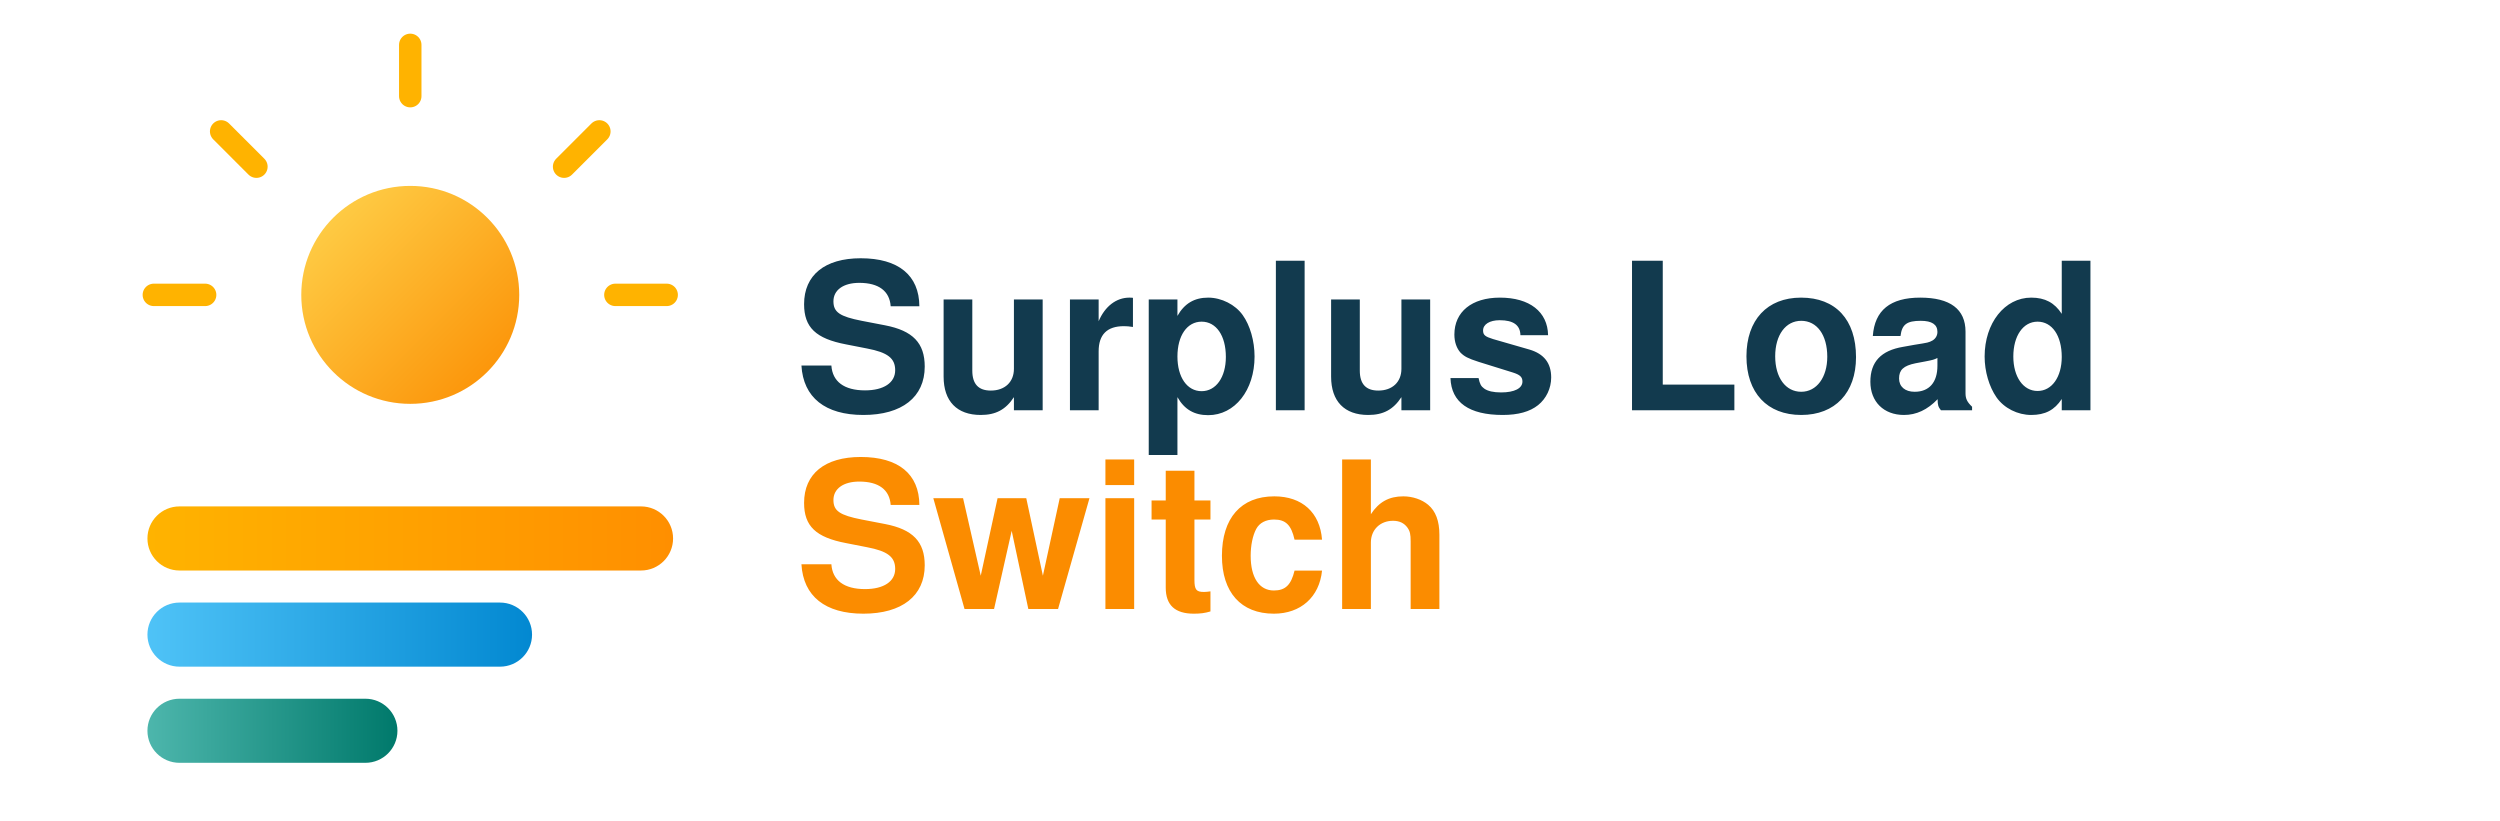
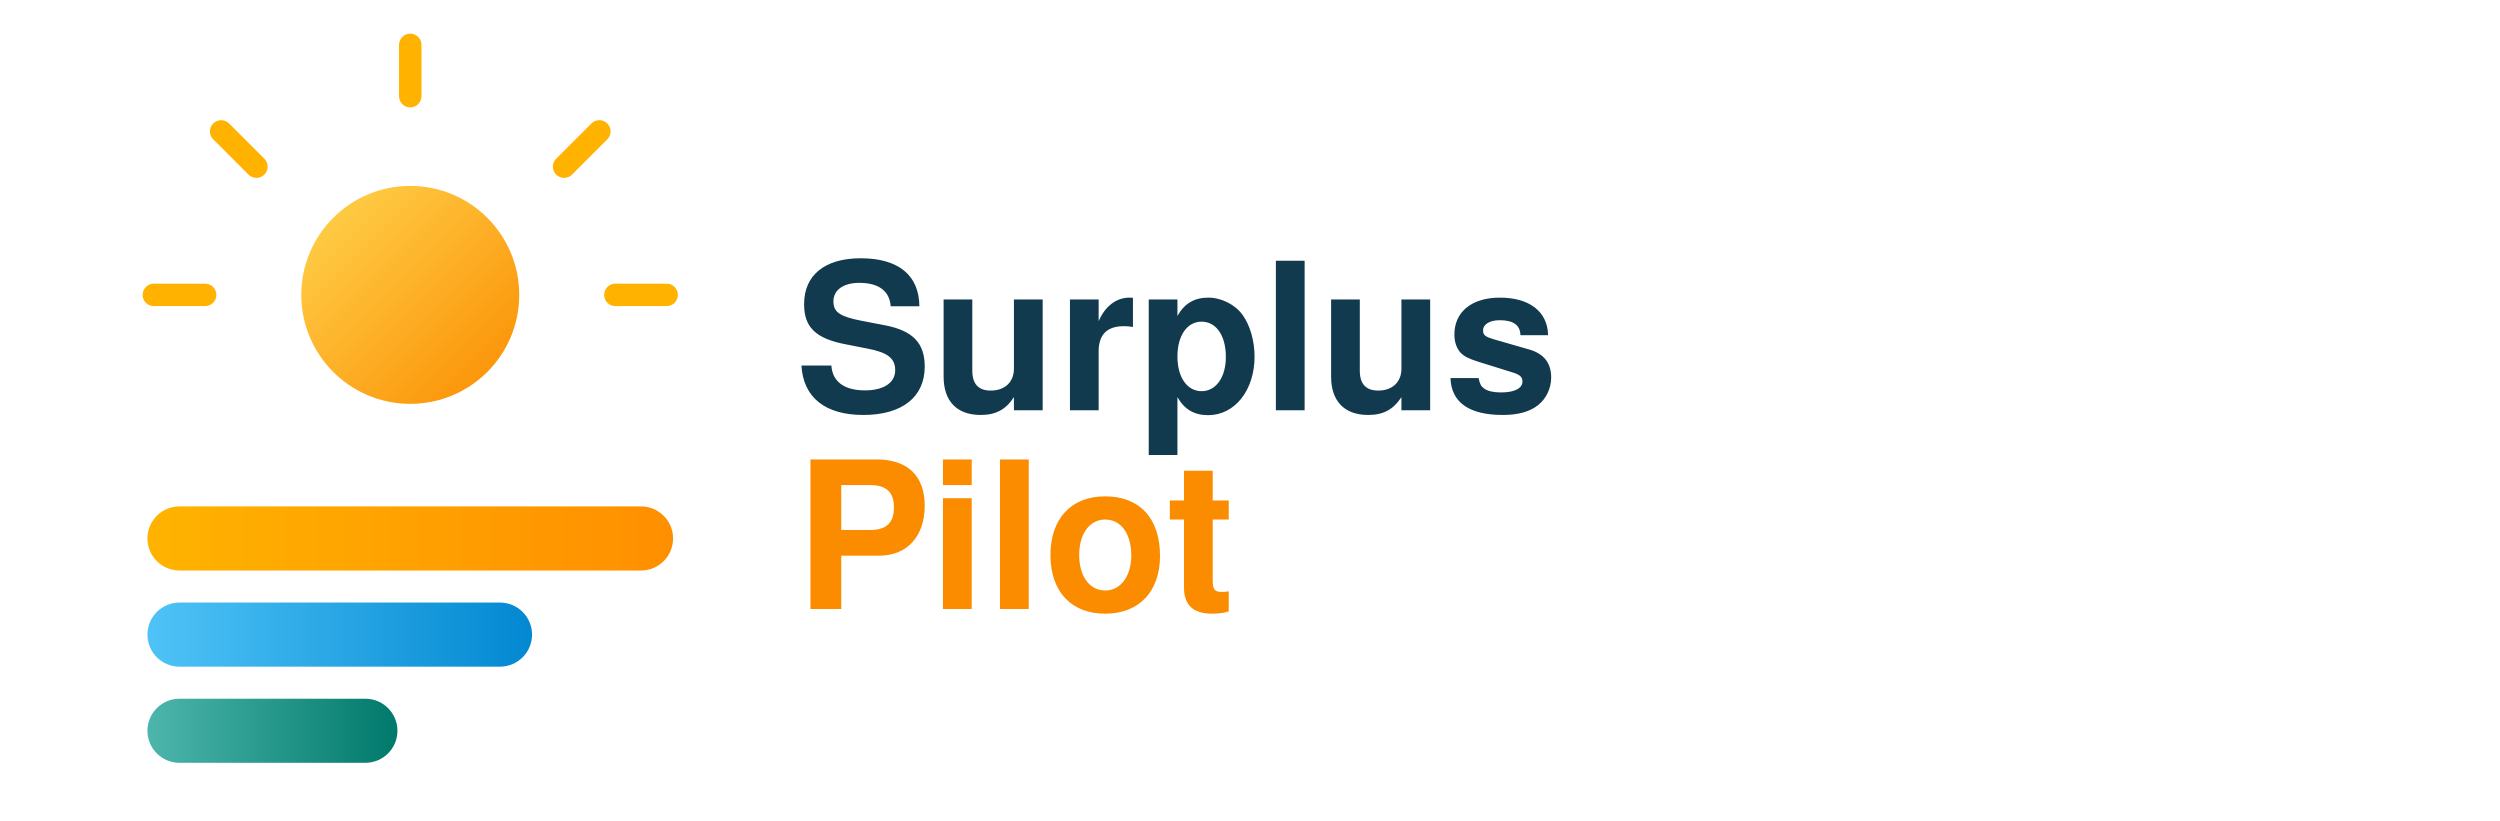
<svg xmlns="http://www.w3.org/2000/svg" width="780" height="256" viewBox="0 0 780 256">
  <defs>
    <linearGradient id="sun" x1="0%" y1="0%" x2="100%" y2="100%">
      <stop offset="0%" stop-color="#FFD54F" />
      <stop offset="100%" stop-color="#FB8C00" />
    </linearGradient>
    <linearGradient id="bar1" x1="0%" y1="0%" x2="100%" y2="0%">
      <stop offset="0%" stop-color="#FFB300" />
      <stop offset="100%" stop-color="#FF8F00" />
    </linearGradient>
    <linearGradient id="bar2" x1="0%" y1="0%" x2="100%" y2="0%">
      <stop offset="0%" stop-color="#4FC3F7" />
      <stop offset="100%" stop-color="#0288D1" />
    </linearGradient>
    <linearGradient id="bar3" x1="0%" y1="0%" x2="100%" y2="0%">
      <stop offset="0%" stop-color="#4DB6AC" />
      <stop offset="100%" stop-color="#00796B" />
    </linearGradient>
  </defs>
  <g transform="translate(0,0)">
    <circle cx="128" cy="92" r="34" fill="url(#sun)" />
    <g stroke="#FFB300" stroke-width="7" stroke-linecap="round">
      <line x1="128" y1="30" x2="128" y2="14" />
      <line x1="176" y1="52" x2="187" y2="41" />
      <line x1="80" y1="52" x2="69" y2="41" />
      <line x1="192" y1="92" x2="208" y2="92" />
      <line x1="64" y1="92" x2="48" y2="92" />
    </g>
    <rect x="46" y="158" width="164" height="20" rx="10" fill="url(#bar1)" />
    <rect x="46" y="188" width="120" height="20" rx="10" fill="url(#bar2)" />
    <rect x="46" y="218" width="78" height="20" rx="10" fill="url(#bar3)" />
  </g>
  <g font-family="Helvetica, Arial, sans-serif">
-     <text x="248" y="128" font-size="64" font-weight="700" fill="#123A4E">Surplus Load</text>
-     <text x="248" y="190" font-size="64" font-weight="700" fill="#FB8C00">Switch</text>
+     <text x="248" y="128" font-size="64" font-weight="700" fill="#123A4E">Surplus</text>
+     <text x="248" y="190" font-size="64" font-weight="700" fill="#FB8C00">Pilot</text>
  </g>
</svg>
